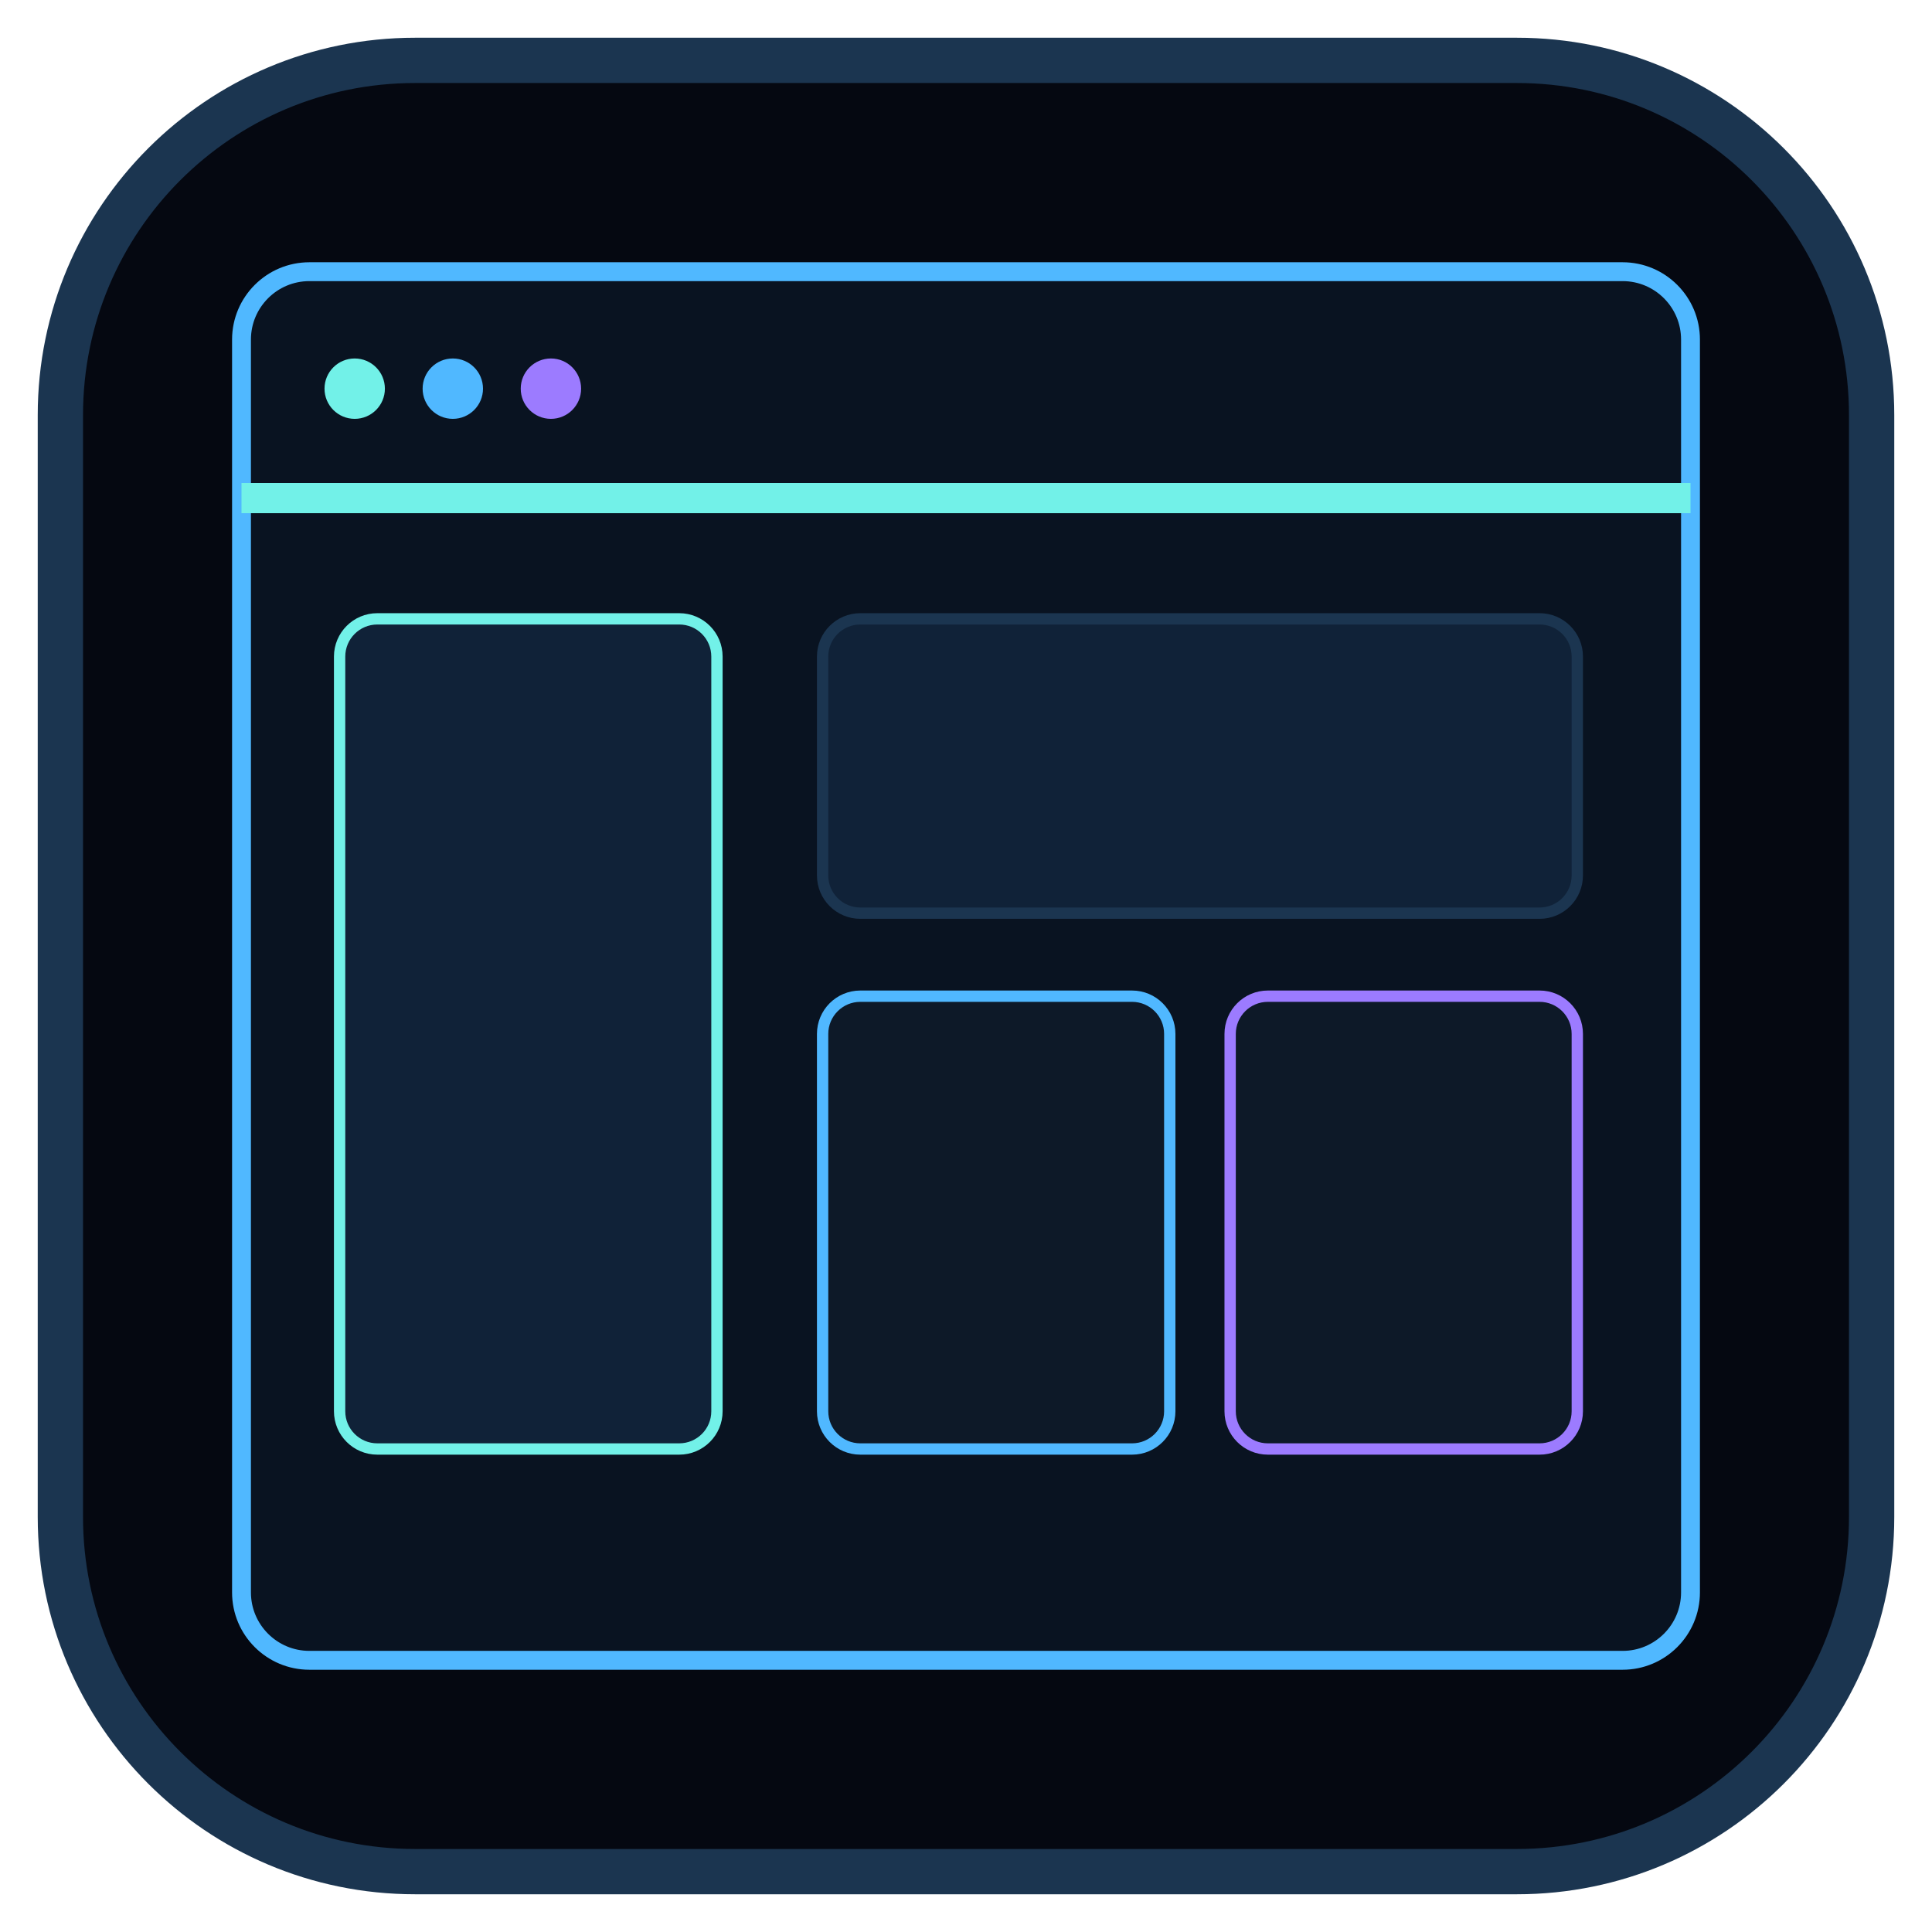
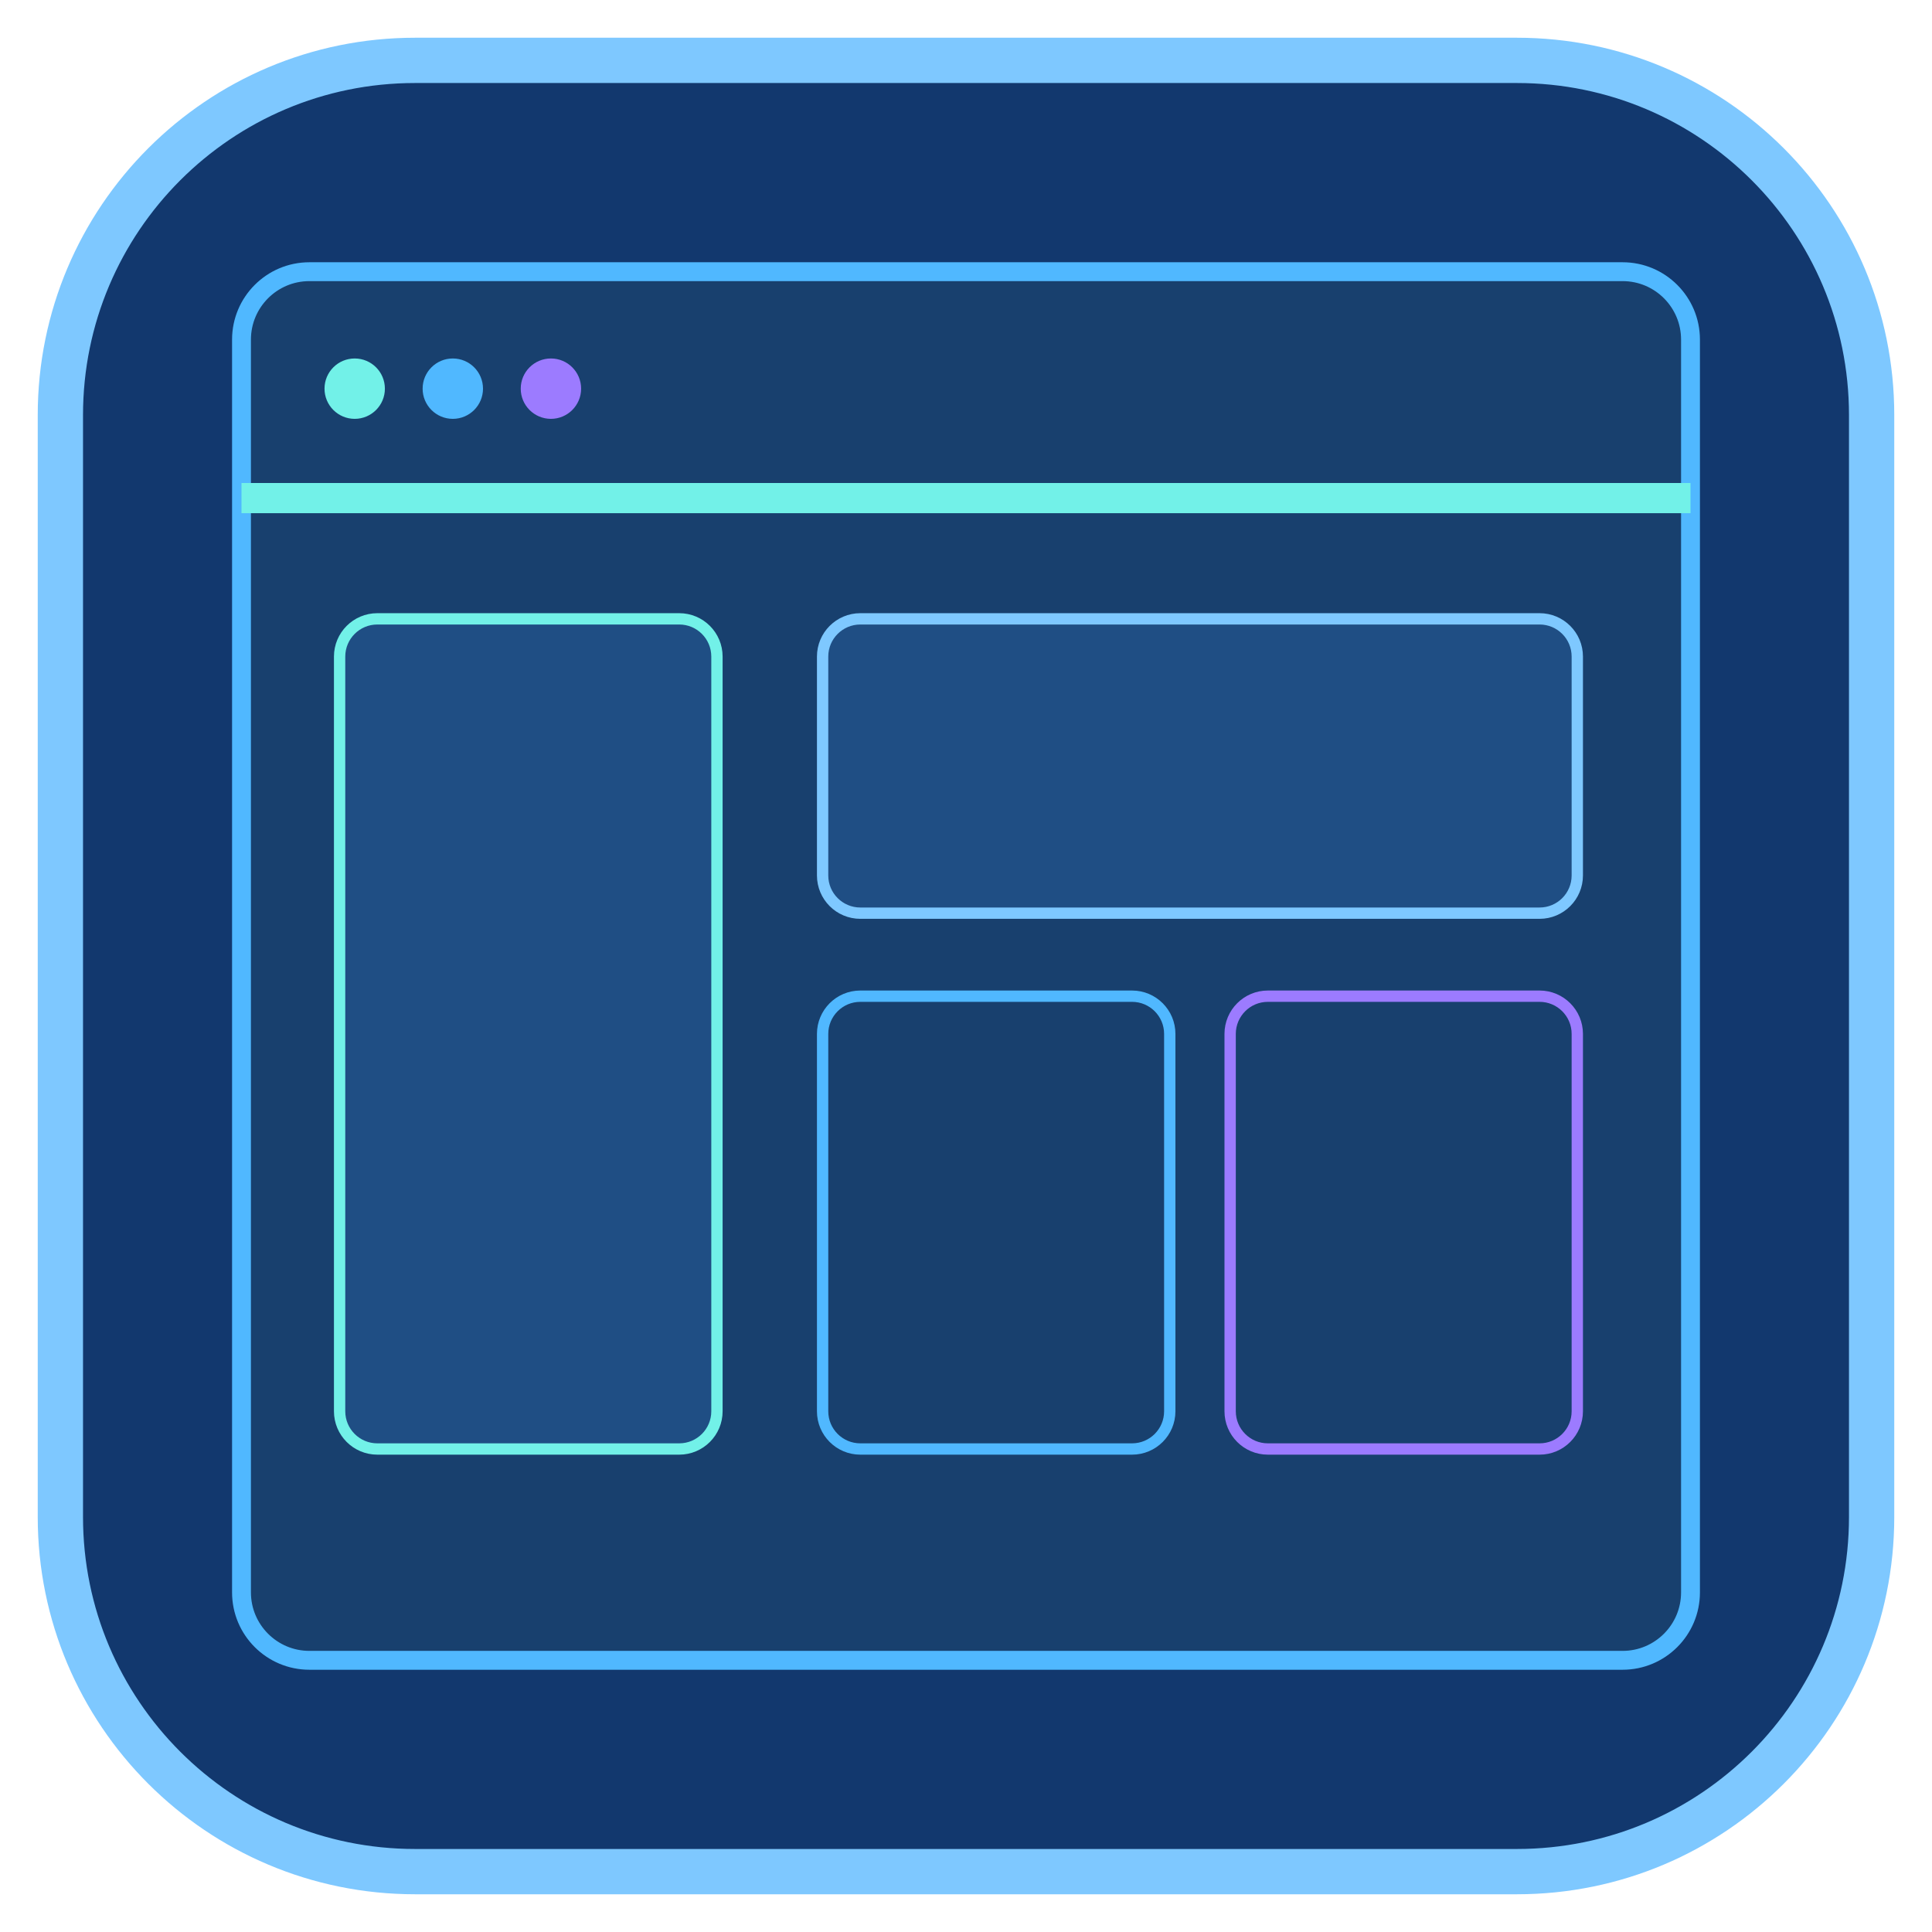
<svg xmlns="http://www.w3.org/2000/svg" width="512" height="512" viewBox="0 0 512 512">
-   <rect x="16" y="16" width="480" height="480" rx="94" fill="#050811" stroke="#1b3550" stroke-width="12" />
-   <rect x="64" y="72" width="384" height="368" rx="18" fill="#091321" stroke="#50b8ff" stroke-width="5" />
+   <rect x="16" y="16" width="480" height="480" rx="94" fill="#12386e" stroke="#7ec8ff" stroke-width="12" />
+   <rect x="64" y="72" width="384" height="368" rx="18" fill="#18406e" stroke="#50b8ff" stroke-width="5" />
  <path d="M64 132h384" stroke="#72f1e8" stroke-width="8" />
  <circle cx="94" cy="103" r="8" fill="#72f1e8" />
  <circle cx="120" cy="103" r="8" fill="#50b8ff" />
  <circle cx="146" cy="103" r="8" fill="#9c7bff" />
-   <rect x="90" y="164" width="100" height="220" rx="10" fill="#102238" stroke="#72f1e8" stroke-width="3" />
-   <rect x="218" y="164" width="200" height="78" rx="10" fill="#102238" stroke="#1b3550" stroke-width="3" />
-   <rect x="218" y="264" width="92" height="120" rx="10" fill="#0d1928" stroke="#50b8ff" stroke-width="3" />
-   <rect x="326" y="264" width="92" height="120" rx="10" fill="#0d1928" stroke="#9c7bff" stroke-width="3" />
+   <rect x="90" y="164" width="100" height="220" rx="10" fill="#1f4e84" stroke="#72f1e8" stroke-width="3" />
+   <rect x="218" y="164" width="200" height="78" rx="10" fill="#1f4e84" stroke="#7ec8ff" stroke-width="3" />
+   <rect x="218" y="264" width="92" height="120" rx="10" fill="#18406e" stroke="#50b8ff" stroke-width="3" />
+   <rect x="326" y="264" width="92" height="120" rx="10" fill="#18406e" stroke="#9c7bff" stroke-width="3" />
</svg>
